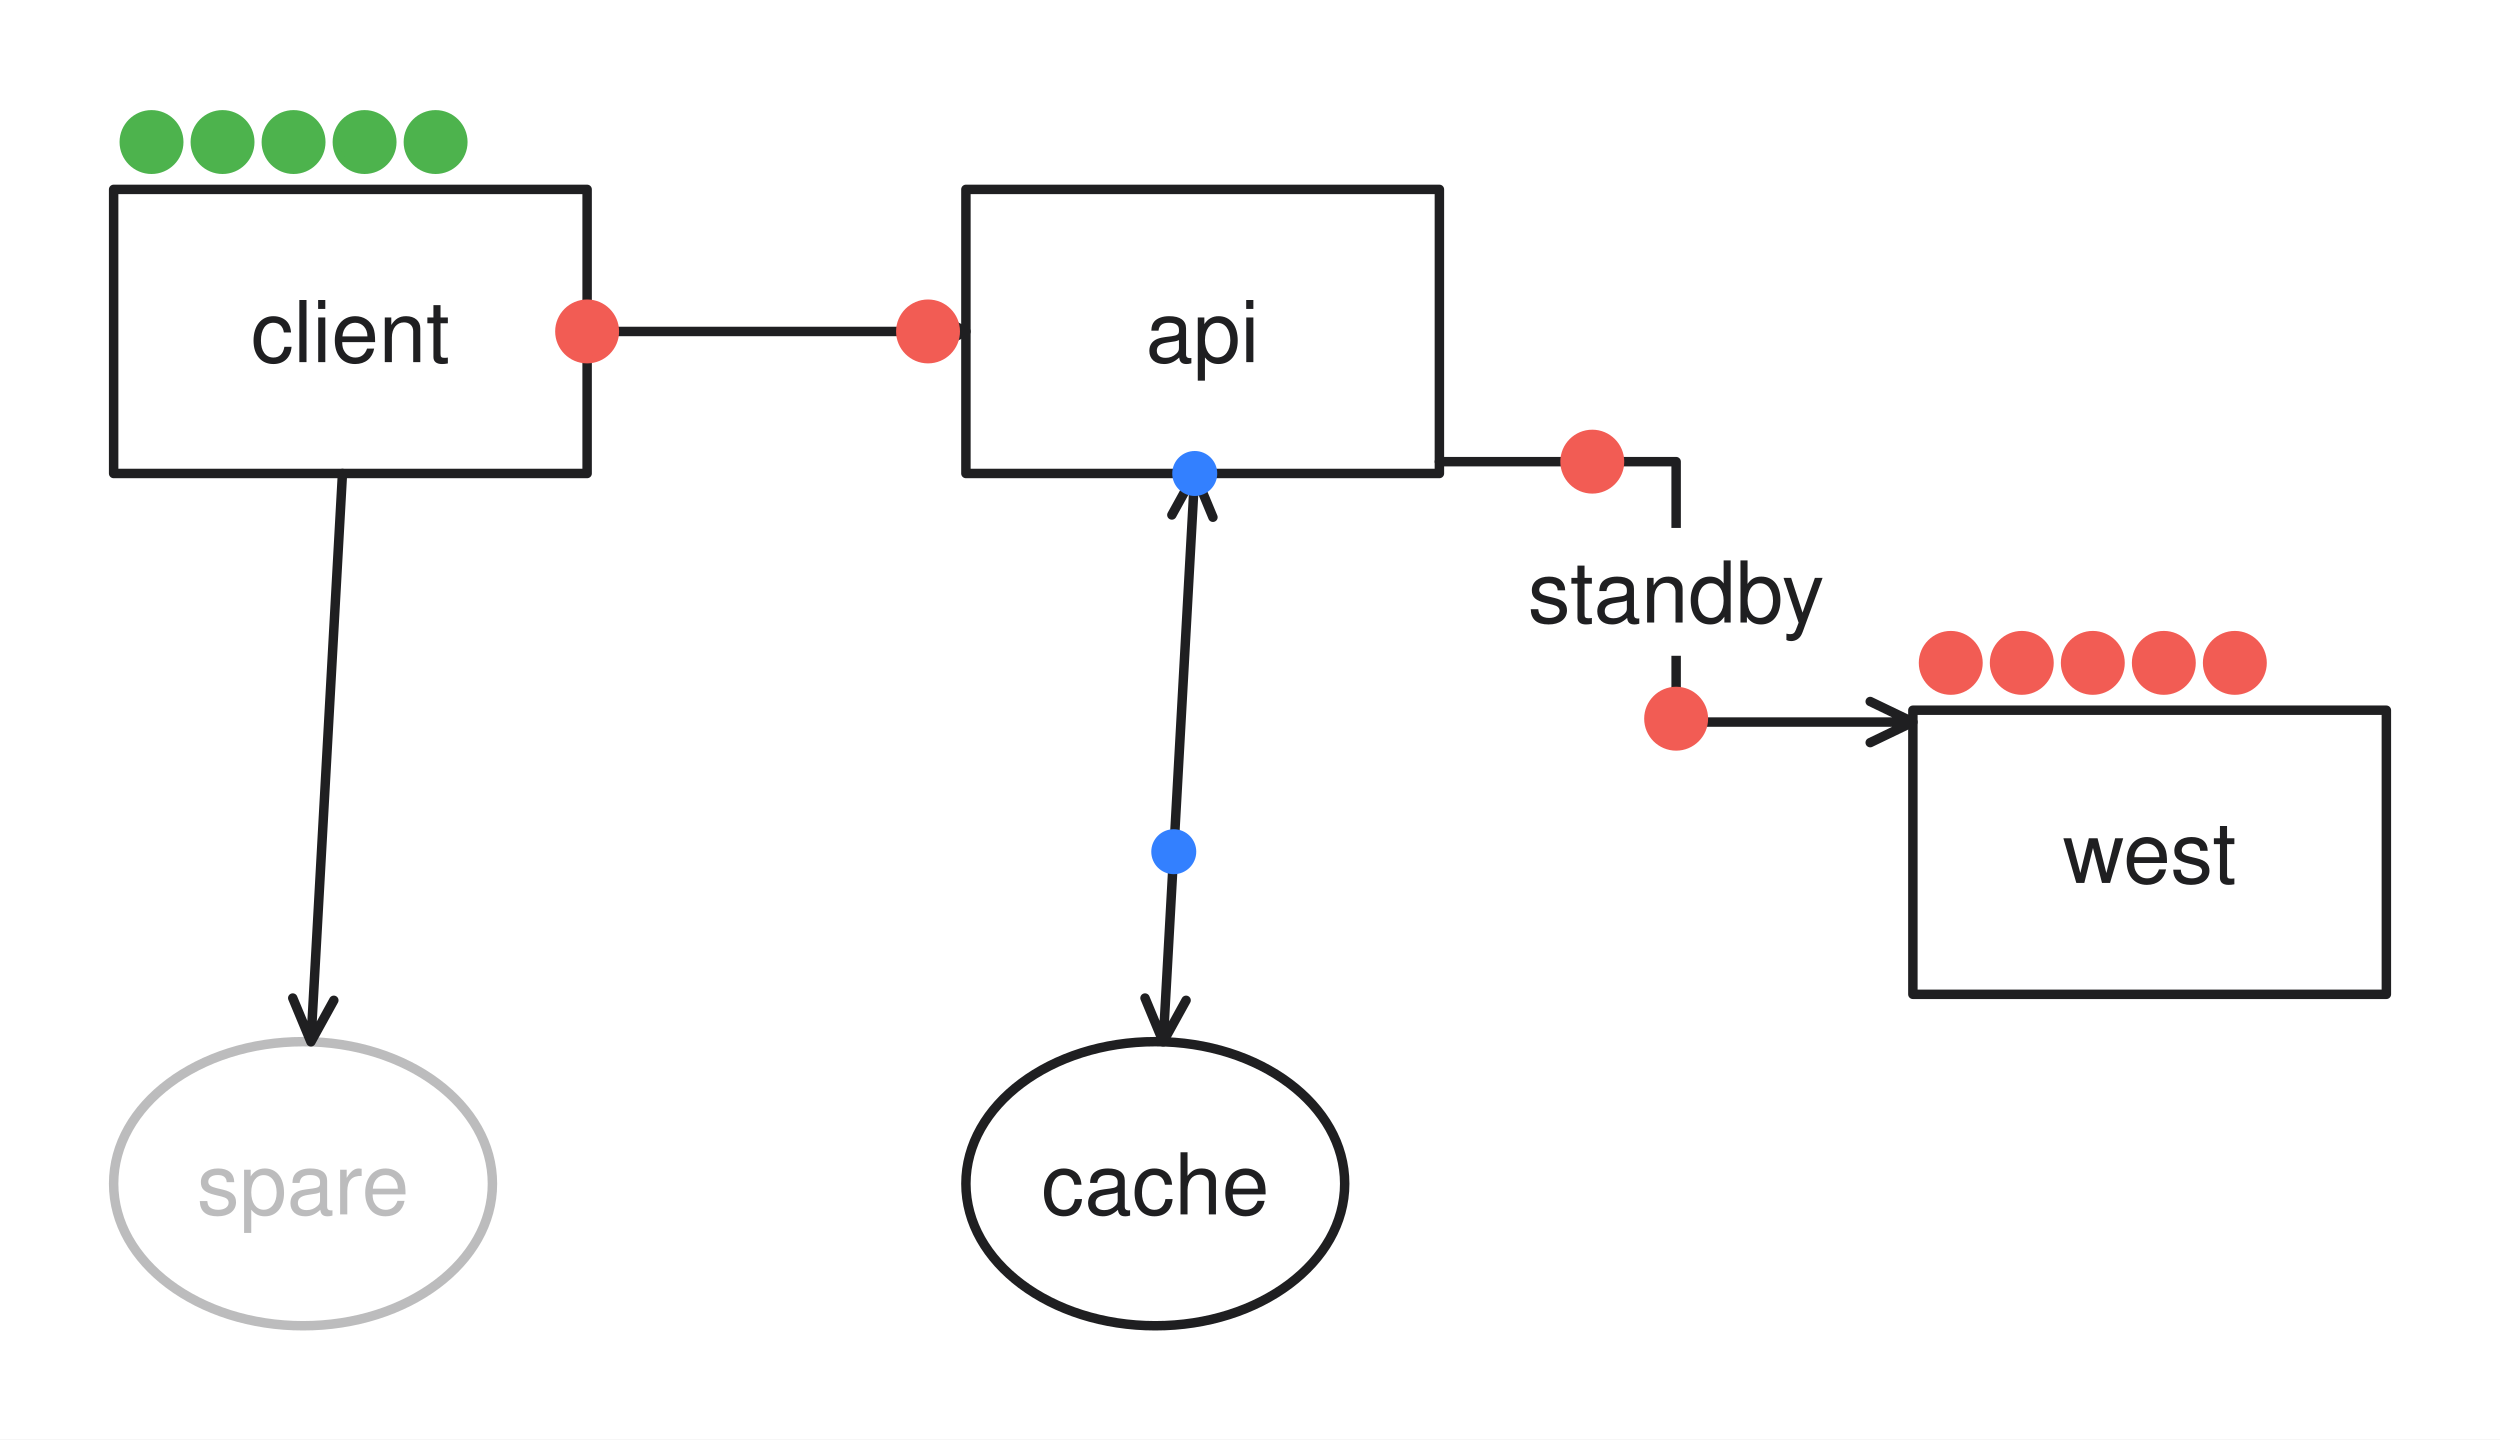
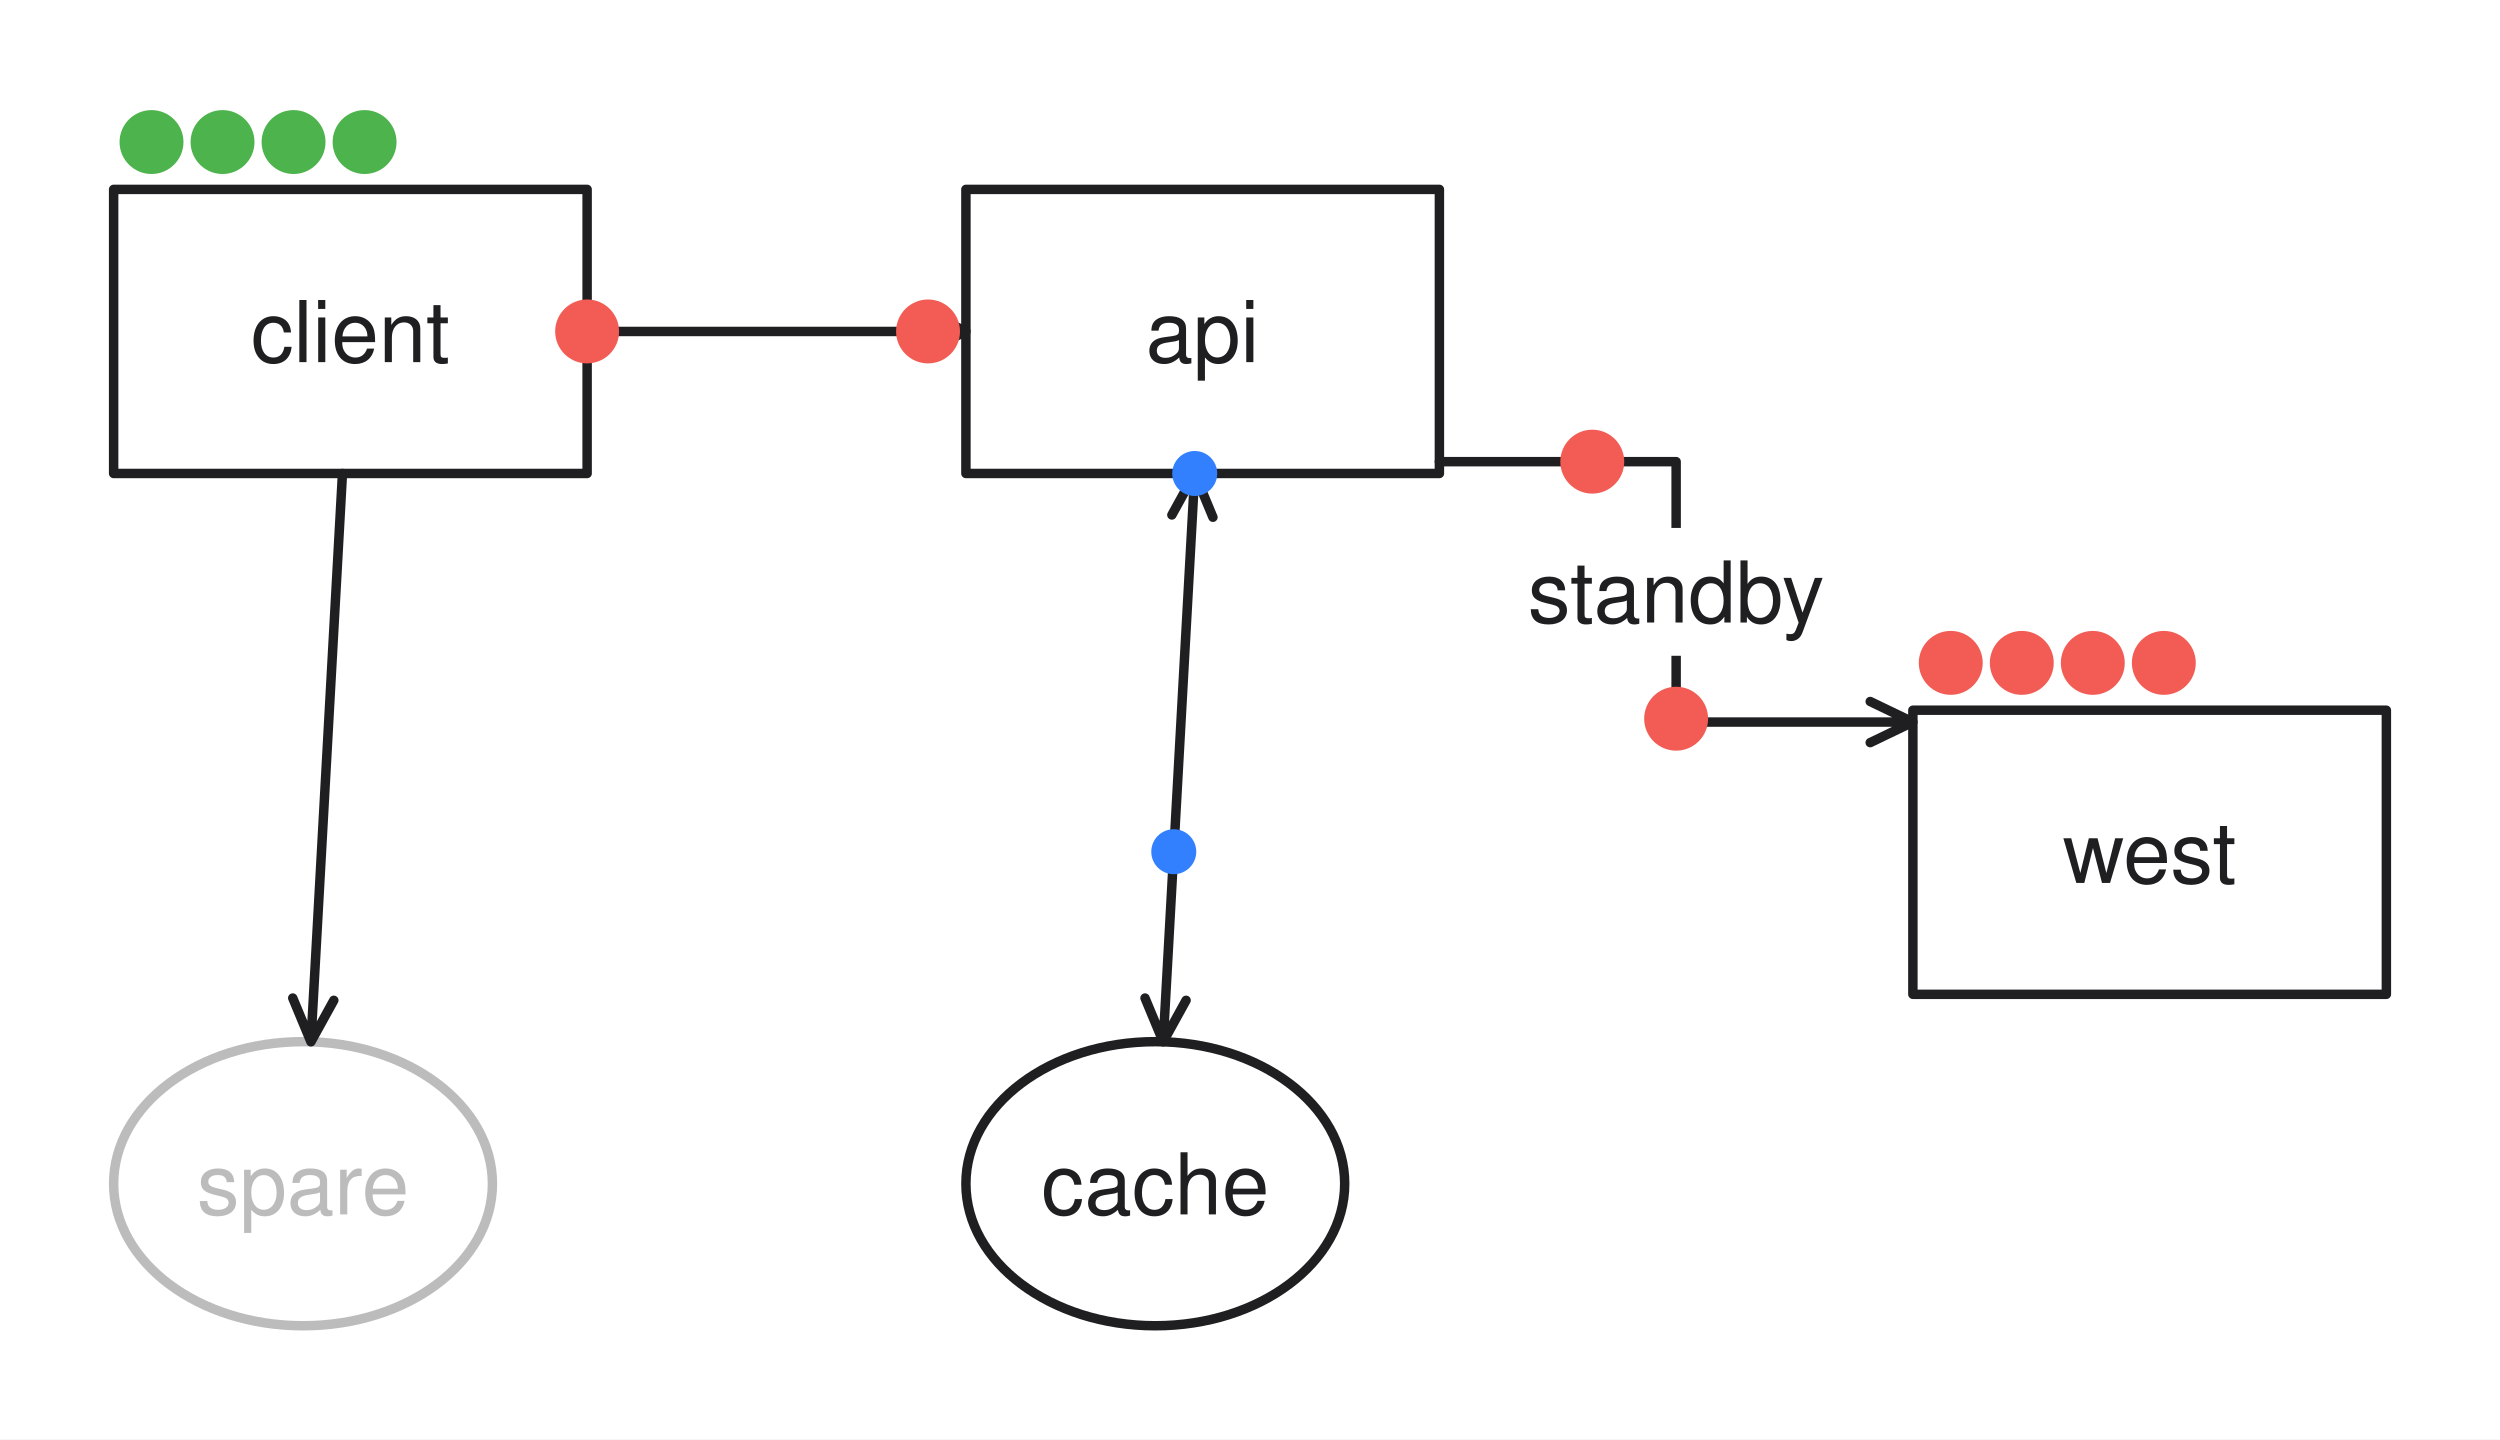
<svg xmlns="http://www.w3.org/2000/svg" width="528" height="304" viewBox="-4 100 528 304">
  <rect x="-4" y="100" width="528" height="304" fill="#ffffff" />
  <path d="M20 140 L120 140 L120 200 L20 200 Z" fill="none" stroke="#1f1f21" stroke-width="2" stroke-linecap="round" stroke-linejoin="round" />
  <text x="70" font-family="Helvetica Neue, Helvetica, Arial, sans-serif" font-size="18" fill="#1f1f21" text-anchor="middle">
    <tspan x="70" y="176.48">client</tspan>
  </text>
  <path d="M200 140 L300 140 L300 200 L200 200 Z" fill="none" stroke="#1f1f21" stroke-width="2" stroke-linecap="round" stroke-linejoin="round" />
  <text x="250" font-family="Helvetica Neue, Helvetica, Arial, sans-serif" font-size="18" fill="#1f1f21" text-anchor="middle">
    <tspan x="250" y="176.48">api</tspan>
  </text>
  <path d="M400 250 L500 250 L500 310 L400 310 Z" fill="none" stroke="#1f1f21" stroke-width="2" stroke-linecap="round" stroke-linejoin="round" />
  <text x="450" font-family="Helvetica Neue, Helvetica, Arial, sans-serif" font-size="18" fill="#1f1f21" text-anchor="middle">
    <tspan x="450" y="286.48">west</tspan>
  </text>
  <path d="M280 350 C280 366.57 262.09 380 240 380 C217.91 380 200 366.57 200 350 C200 333.43 217.91 320 240 320 C262.09 320 280 333.43 280 350 Z" fill="none" stroke="#1f1f21" stroke-width="2" stroke-linecap="round" stroke-linejoin="round" />
  <text x="240" font-family="Helvetica Neue, Helvetica, Arial, sans-serif" font-size="18" fill="#1f1f21" text-anchor="middle">
    <tspan x="240" y="356.48">cache</tspan>
  </text>
  <g opacity="0.3">
    <path d="M100 350 C100 366.57 82.09 380 60 380 C37.91 380 20 366.57 20 350 C20 333.43 37.91 320 60 320 C82.09 320 100 333.43 100 350 Z" fill="none" stroke="#1f1f21" stroke-width="2" stroke-linecap="round" stroke-linejoin="round" />
    <text x="60" font-family="Helvetica Neue, Helvetica, Arial, sans-serif" font-size="18" fill="#1f1f21" text-anchor="middle">
      <tspan x="60" y="356.48">spare</tspan>
    </text>
  </g>
  <path d="M120 170 L160 170 M160 170 L160 170 M160 170 L200 170 M190.99 165.66 L200 170 M190.99 174.34 L200 170" fill="none" stroke="#1f1f21" stroke-width="2" stroke-linecap="round" stroke-linejoin="round" />
  <path d="M300 197.5 L350 197.5 M350 197.5 L350 252.5 M350 252.5 L400 252.5 M390.99 248.16 L400 252.5 M390.99 256.84 L400 252.5" fill="none" stroke="#1f1f21" stroke-width="2" stroke-linecap="round" stroke-linejoin="round" />
  <rect x="311.5" y="211.5" width="77" height="27" fill="#ffffff" />
  <text x="350" font-family="Helvetica Neue, Helvetica, Arial, sans-serif" font-size="18" fill="#1f1f21" text-anchor="middle">
    <tspan x="350" y="231.48">standby</tspan>
  </text>
  <path d="M241.67 320.03 L248.33 200 M243.5 208.76 L248.33 200 M252.17 209.24 L248.33 200 M246.5 311.27 L241.67 320.03 M237.83 310.79 L241.67 320.03" fill="none" stroke="#1f1f21" stroke-width="2" stroke-linecap="round" stroke-linejoin="round" />
  <path d="M68.33 200 L61.67 320.03 M66.5 311.27 L61.67 320.03 M57.83 310.79 L61.67 320.03" fill="none" stroke="#1f1f21" stroke-width="2" stroke-linecap="round" stroke-linejoin="round" />
  <path d="M356 251.79 C356 255.1 353.31 257.79 350 257.79 C346.69 257.79 344 255.1 344 251.79 C344 248.47 346.69 245.79 350 245.79 C353.31 245.79 356 248.47 356 251.79 Z" fill="#f25c54" stroke="none" />
  <path d="M356 251.79 C356 255.1 353.31 257.79 350 257.79 C346.69 257.79 344 255.1 344 251.79 C344 248.47 346.69 245.79 350 245.79 C353.31 245.79 356 248.47 356 251.79 Z" fill="none" stroke="#f25c54" stroke-width="1.5" stroke-linecap="round" stroke-linejoin="round" />
  <path d="M338.29 197.5 C338.29 200.81 335.6 203.5 332.29 203.5 C328.97 203.5 326.29 200.81 326.29 197.5 C326.29 194.19 328.97 191.5 332.29 191.5 C335.6 191.5 338.29 194.19 338.29 197.5 Z" fill="#f25c54" stroke="none" />
  <path d="M338.29 197.5 C338.29 200.81 335.6 203.5 332.29 203.5 C328.97 203.5 326.29 200.81 326.29 197.5 C326.29 194.19 328.97 191.5 332.29 191.5 C335.6 191.5 338.29 194.19 338.29 197.5 Z" fill="none" stroke="#f25c54" stroke-width="1.5" stroke-linecap="round" stroke-linejoin="round" />
  <path d="M198 170 C198 173.31 195.31 176 192 176 C188.69 176 186 173.31 186 170 C186 166.69 188.69 164 192 164 C195.31 164 198 166.69 198 170 Z" fill="#f25c54" stroke="none" />
  <path d="M198 170 C198 173.31 195.31 176 192 176 C188.69 176 186 173.31 186 170 C186 166.69 188.69 164 192 164 C195.31 164 198 166.69 198 170 Z" fill="none" stroke="#f25c54" stroke-width="1.5" stroke-linecap="round" stroke-linejoin="round" />
  <path d="M126 170 C126 173.31 123.31 176 120 176 C116.69 176 114 173.31 114 170 C114 166.69 116.69 164 120 164 C123.31 164 126 166.69 126 170 Z" fill="#f25c54" stroke="none" />
  <path d="M126 170 C126 173.31 123.31 176 120 176 C116.69 176 114 173.31 114 170 C114 166.69 116.69 164 120 164 C123.31 164 126 166.69 126 170 Z" fill="none" stroke="#f25c54" stroke-width="1.5" stroke-linecap="round" stroke-linejoin="round" />
  <path d="M247.9 279.88 C247.9 282.09 246.1 283.88 243.9 283.88 C241.69 283.88 239.9 282.09 239.9 279.88 C239.9 277.67 241.69 275.88 243.9 275.88 C246.1 275.88 247.9 277.67 247.9 279.88 Z" fill="#3380ff" stroke="none" />
  <path d="M247.9 279.88 C247.9 282.09 246.1 283.88 243.9 283.88 C241.69 283.88 239.9 282.09 239.9 279.88 C239.9 277.67 241.69 275.88 243.9 275.88 C246.1 275.88 247.9 277.67 247.9 279.88 Z" fill="none" stroke="#3380ff" stroke-width="1.5" stroke-linecap="round" stroke-linejoin="round" />
  <path d="M252.33 200 C252.33 202.21 250.54 204 248.33 204 C246.12 204 244.33 202.21 244.33 200 C244.33 197.79 246.12 196 248.33 196 C250.54 196 252.33 197.79 252.33 200 Z" fill="#3380ff" stroke="none" />
  <path d="M252.33 200 C252.33 202.21 250.54 204 248.33 204 C246.12 204 244.33 202.21 244.33 200 C244.33 197.79 246.12 196 248.33 196 C250.54 196 252.33 197.79 252.33 200 Z" fill="none" stroke="#3380ff" stroke-width="1.5" stroke-linecap="round" stroke-linejoin="round" />
  <path d="M414 240 C414 243.31 411.31 246 408 246 C404.69 246 402 243.31 402 240 C402 236.69 404.69 234 408 234 C411.31 234 414 236.69 414 240 Z" fill="#f25c54" stroke="none" />
  <path d="M414 240 C414 243.31 411.31 246 408 246 C404.69 246 402 243.31 402 240 C402 236.69 404.69 234 408 234 C411.31 234 414 236.69 414 240 Z" fill="none" stroke="#f25c54" stroke-width="1.5" stroke-linecap="round" stroke-linejoin="round" />
  <path d="M429 240 C429 243.31 426.31 246 423 246 C419.69 246 417 243.31 417 240 C417 236.69 419.69 234 423 234 C426.31 234 429 236.69 429 240 Z" fill="#f25c54" stroke="none" />
  <path d="M429 240 C429 243.31 426.31 246 423 246 C419.69 246 417 243.31 417 240 C417 236.69 419.69 234 423 234 C426.31 234 429 236.69 429 240 Z" fill="none" stroke="#f25c54" stroke-width="1.5" stroke-linecap="round" stroke-linejoin="round" />
  <path d="M444 240 C444 243.31 441.31 246 438 246 C434.69 246 432 243.31 432 240 C432 236.69 434.69 234 438 234 C441.31 234 444 236.69 444 240 Z" fill="#f25c54" stroke="none" />
  <path d="M444 240 C444 243.31 441.31 246 438 246 C434.69 246 432 243.31 432 240 C432 236.69 434.69 234 438 234 C441.31 234 444 236.69 444 240 Z" fill="none" stroke="#f25c54" stroke-width="1.5" stroke-linecap="round" stroke-linejoin="round" />
  <path d="M459 240 C459 243.31 456.31 246 453 246 C449.69 246 447 243.31 447 240 C447 236.69 449.69 234 453 234 C456.31 234 459 236.69 459 240 Z" fill="#f25c54" stroke="none" />
  <path d="M459 240 C459 243.31 456.31 246 453 246 C449.69 246 447 243.31 447 240 C447 236.69 449.69 234 453 234 C456.31 234 459 236.69 459 240 Z" fill="none" stroke="#f25c54" stroke-width="1.5" stroke-linecap="round" stroke-linejoin="round" />
-   <path d="M474 240 C474 243.31 471.31 246 468 246 C464.69 246 462 243.31 462 240 C462 236.69 464.69 234 468 234 C471.31 234 474 236.69 474 240 Z" fill="#f25c54" stroke="none" />
-   <path d="M474 240 C474 243.31 471.31 246 468 246 C464.69 246 462 243.31 462 240 C462 236.69 464.69 234 468 234 C471.31 234 474 236.69 474 240 Z" fill="none" stroke="#f25c54" stroke-width="1.5" stroke-linecap="round" stroke-linejoin="round" />
  <path d="M34 130 C34 133.31 31.31 136 28 136 C24.69 136 22 133.31 22 130 C22 126.69 24.69 124 28 124 C31.31 124 34 126.69 34 130 Z" fill="#4db34d" stroke="none" />
  <path d="M34 130 C34 133.31 31.31 136 28 136 C24.69 136 22 133.31 22 130 C22 126.69 24.69 124 28 124 C31.31 124 34 126.69 34 130 Z" fill="none" stroke="#4db34d" stroke-width="1.5" stroke-linecap="round" stroke-linejoin="round" />
  <path d="M49 130 C49 133.31 46.31 136 43 136 C39.69 136 37 133.31 37 130 C37 126.69 39.69 124 43 124 C46.31 124 49 126.69 49 130 Z" fill="#4db34d" stroke="none" />
  <path d="M49 130 C49 133.31 46.31 136 43 136 C39.69 136 37 133.31 37 130 C37 126.69 39.69 124 43 124 C46.31 124 49 126.69 49 130 Z" fill="none" stroke="#4db34d" stroke-width="1.5" stroke-linecap="round" stroke-linejoin="round" />
  <path d="M64 130 C64 133.31 61.31 136 58 136 C54.69 136 52 133.31 52 130 C52 126.69 54.69 124 58 124 C61.31 124 64 126.69 64 130 Z" fill="#4db34d" stroke="none" />
  <path d="M64 130 C64 133.31 61.31 136 58 136 C54.69 136 52 133.31 52 130 C52 126.69 54.69 124 58 124 C61.31 124 64 126.69 64 130 Z" fill="none" stroke="#4db34d" stroke-width="1.5" stroke-linecap="round" stroke-linejoin="round" />
  <path d="M79 130 C79 133.31 76.31 136 73 136 C69.69 136 67 133.31 67 130 C67 126.69 69.69 124 73 124 C76.31 124 79 126.69 79 130 Z" fill="#4db34d" stroke="none" />
  <path d="M79 130 C79 133.31 76.31 136 73 136 C69.69 136 67 133.31 67 130 C67 126.69 69.69 124 73 124 C76.31 124 79 126.69 79 130 Z" fill="none" stroke="#4db34d" stroke-width="1.5" stroke-linecap="round" stroke-linejoin="round" />
-   <path d="M94 130 C94 133.31 91.31 136 88 136 C84.69 136 82 133.31 82 130 C82 126.69 84.69 124 88 124 C91.31 124 94 126.69 94 130 Z" fill="#4db34d" stroke="none" />
-   <path d="M94 130 C94 133.31 91.31 136 88 136 C84.69 136 82 133.31 82 130 C82 126.69 84.69 124 88 124 C91.31 124 94 126.69 94 130 Z" fill="none" stroke="#4db34d" stroke-width="1.5" stroke-linecap="round" stroke-linejoin="round" />
</svg>
